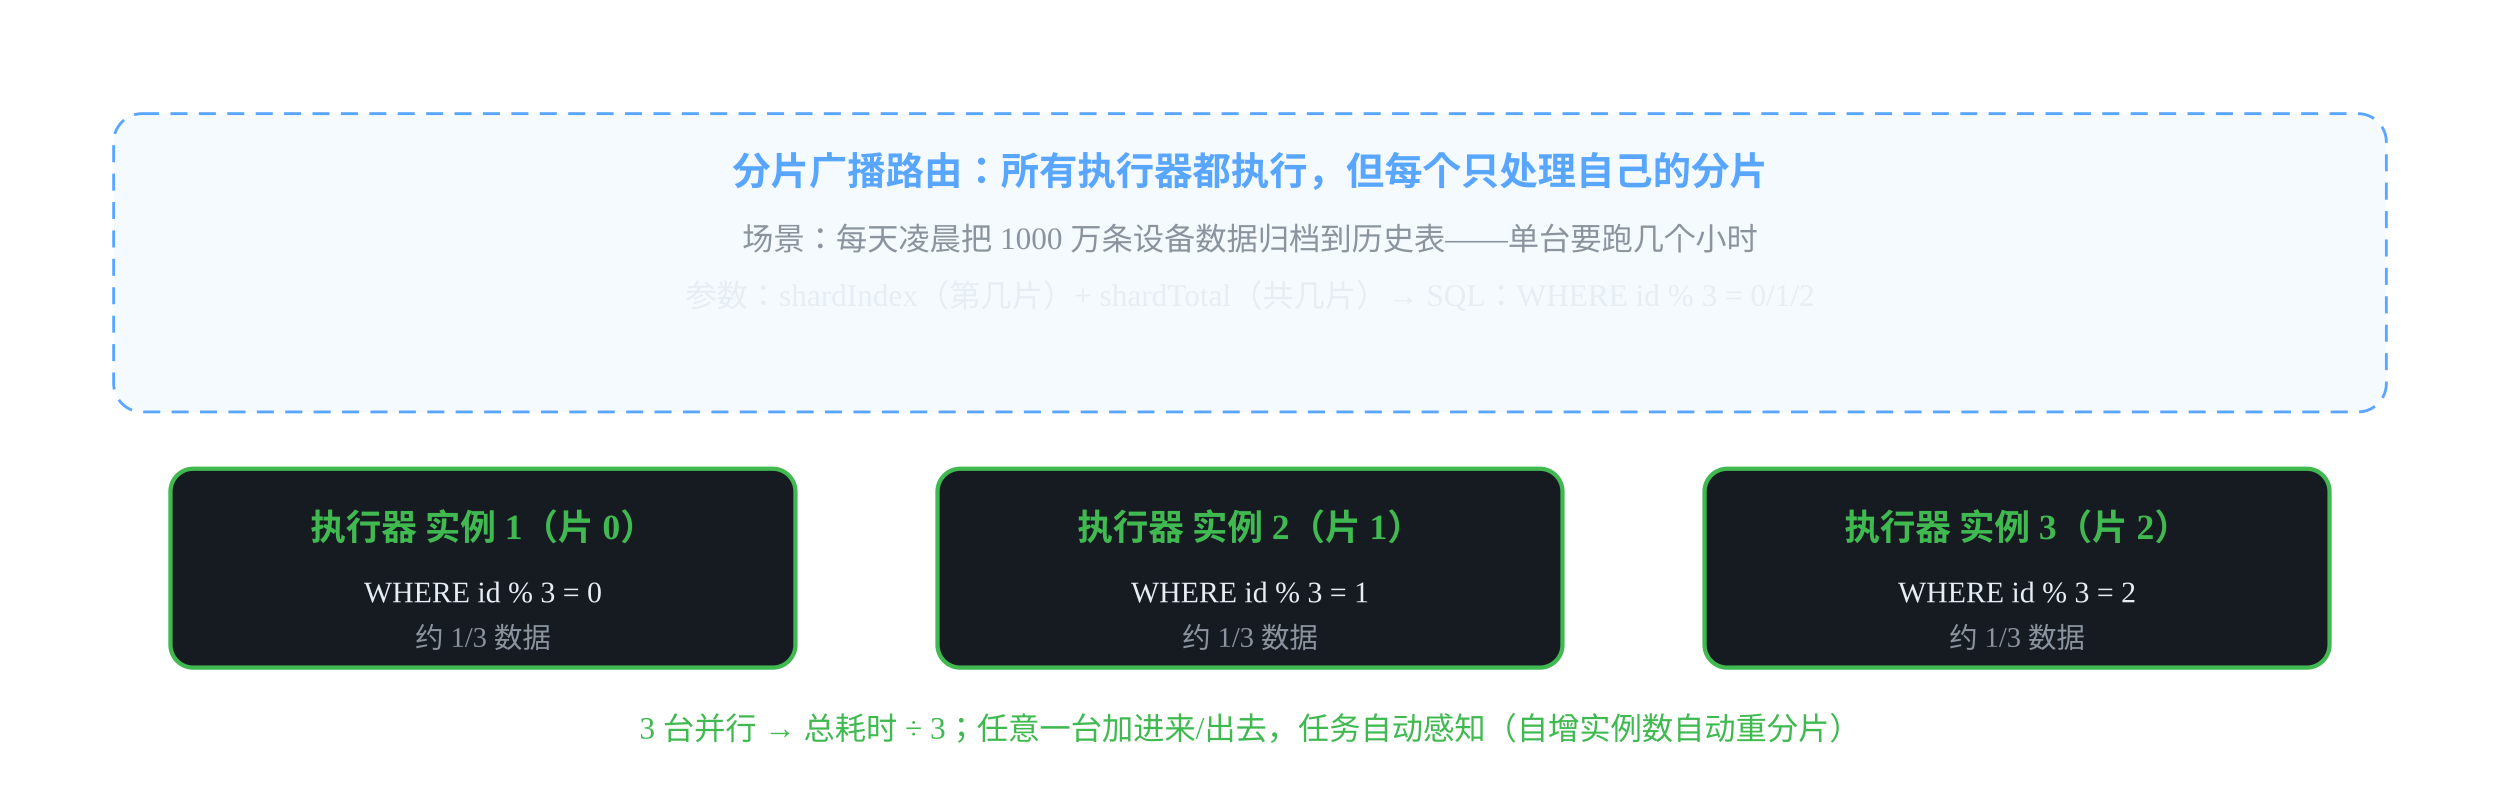
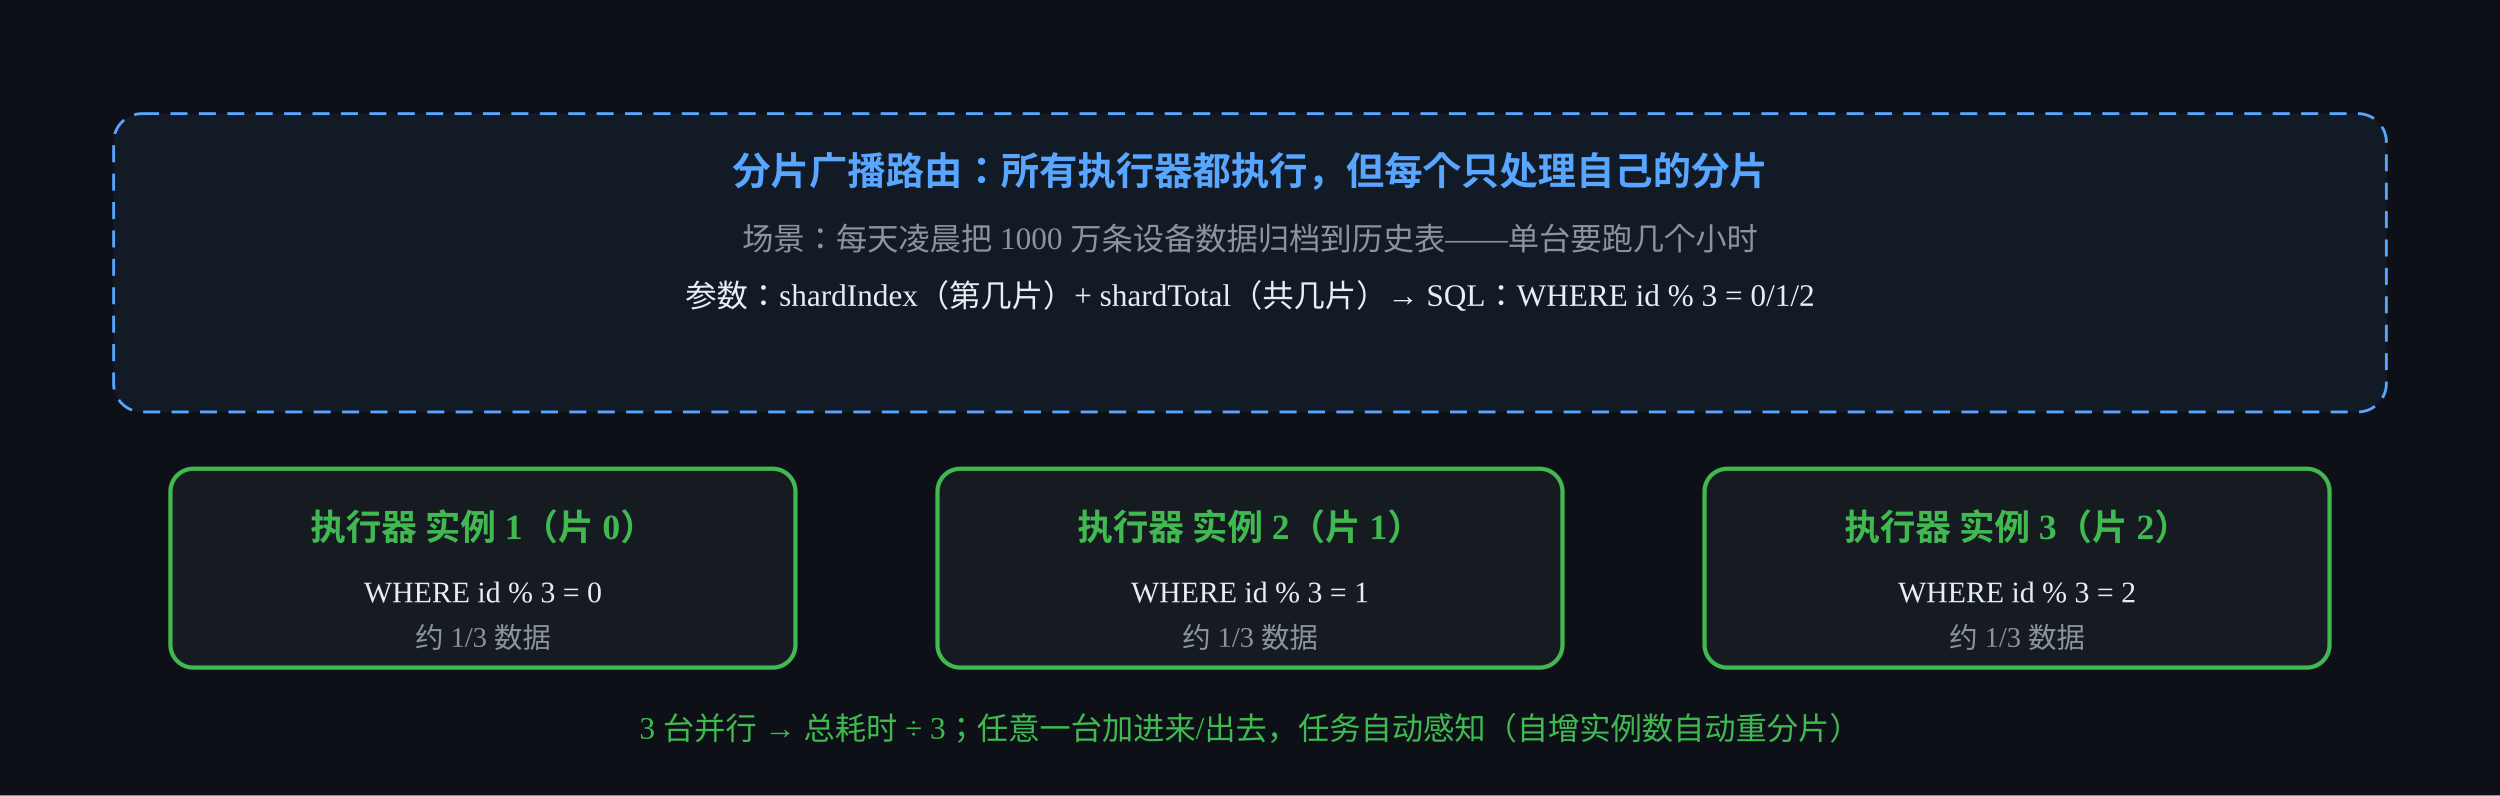
<svg xmlns="http://www.w3.org/2000/svg" width="880" height="280" viewBox="0 0 880 280">
+   <rect x="0" y="0" width="880" height="280" fill="#0d1117" />
  <defs>
    <marker id="arr" viewBox="0 0 10 10" refX="9" refY="5" markerWidth="7" markerHeight="7" orient="auto-start-reverse">
      <path d="M 0 0 L 10 5 L 0 10 z" fill="#58a6ff" />
    </marker>
  </defs>
  <rect x="40" y="40" width="800" height="105" rx="10" fill="rgba(88,166,255,.06)" stroke="#58a6ff" stroke-dasharray="6 4" />
  <text x="440" y="65" text-anchor="middle" fill="#58a6ff" font-size="13.5" font-weight="bold">分片广播路由：所有执行器都执行，但每个只处理自己的分片</text>
  <text x="440" y="88" text-anchor="middle" fill="#8b949e" font-size="11">场景：每天凌晨把 1000 万条设备数据归档到历史表——单台要跑几个小时</text>
  <text x="440" y="108" text-anchor="middle" fill="#e6edf3" font-size="11">参数：shardIndex（第几片）+ shardTotal（共几片）→ SQL：WHERE id % 3 = 0/1/2</text>
  <rect x="60" y="165" width="220" height="70" rx="8" fill="#161b22" stroke="#3fb950" stroke-width="1.5" />
  <text x="170" y="190" text-anchor="middle" fill="#3fb950" font-size="12.5" font-weight="bold">执行器 实例 1（片 0）</text>
  <text x="170" y="212" text-anchor="middle" fill="#e6edf3" font-size="10.5">WHERE id % 3 = 0</text>
  <text x="170" y="228" text-anchor="middle" fill="#8b949e" font-size="10">约 1/3 数据</text>
  <rect x="330" y="165" width="220" height="70" rx="8" fill="#161b22" stroke="#3fb950" stroke-width="1.5" />
  <text x="440" y="190" text-anchor="middle" fill="#3fb950" font-size="12.5" font-weight="bold">执行器 实例 2（片 1）</text>
  <text x="440" y="212" text-anchor="middle" fill="#e6edf3" font-size="10.5">WHERE id % 3 = 1</text>
  <text x="440" y="228" text-anchor="middle" fill="#8b949e" font-size="10">约 1/3 数据</text>
  <rect x="600" y="165" width="220" height="70" rx="8" fill="#161b22" stroke="#3fb950" stroke-width="1.5" />
  <text x="710" y="190" text-anchor="middle" fill="#3fb950" font-size="12.5" font-weight="bold">执行器 实例 3（片 2）</text>
  <text x="710" y="212" text-anchor="middle" fill="#e6edf3" font-size="10.5">WHERE id % 3 = 2</text>
  <text x="710" y="228" text-anchor="middle" fill="#8b949e" font-size="10">约 1/3 数据</text>
  <text x="440" y="260" text-anchor="middle" fill="#3fb950" font-size="11">3 台并行 → 总耗时 ÷ 3；任意一台加进来/出去，任务自动感知（自增实例数自动重分片）</text>
</svg>
